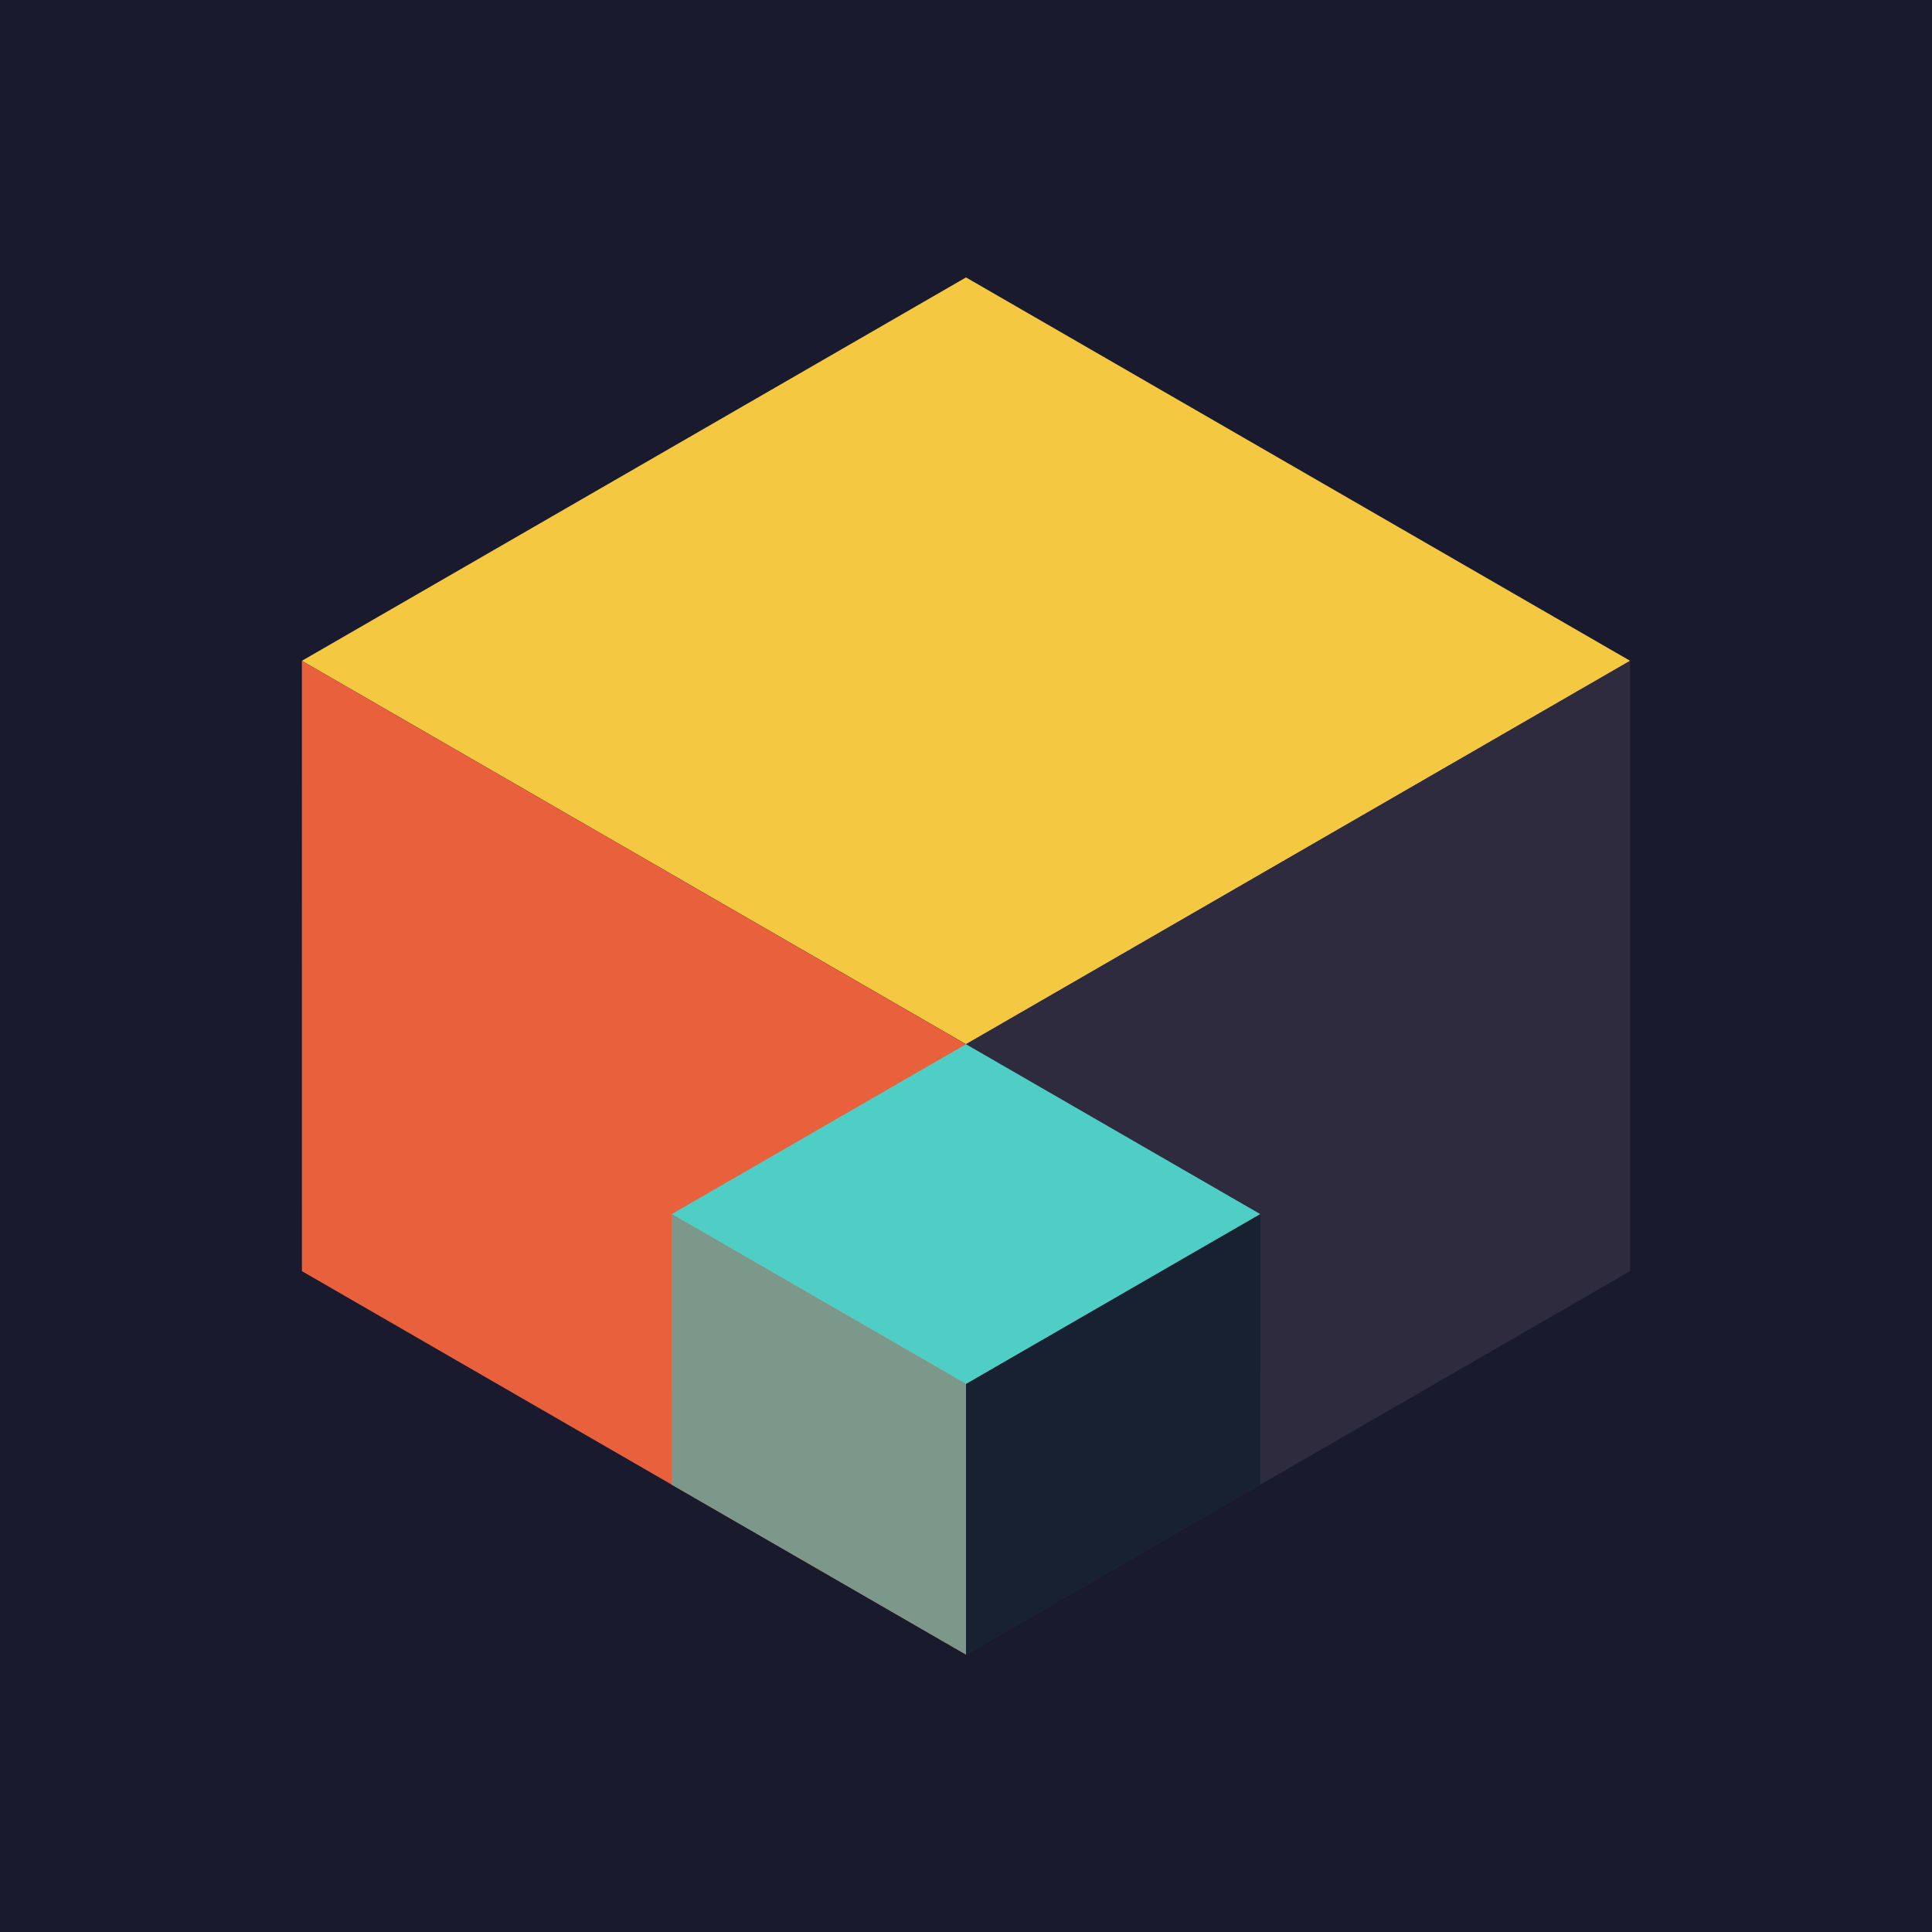
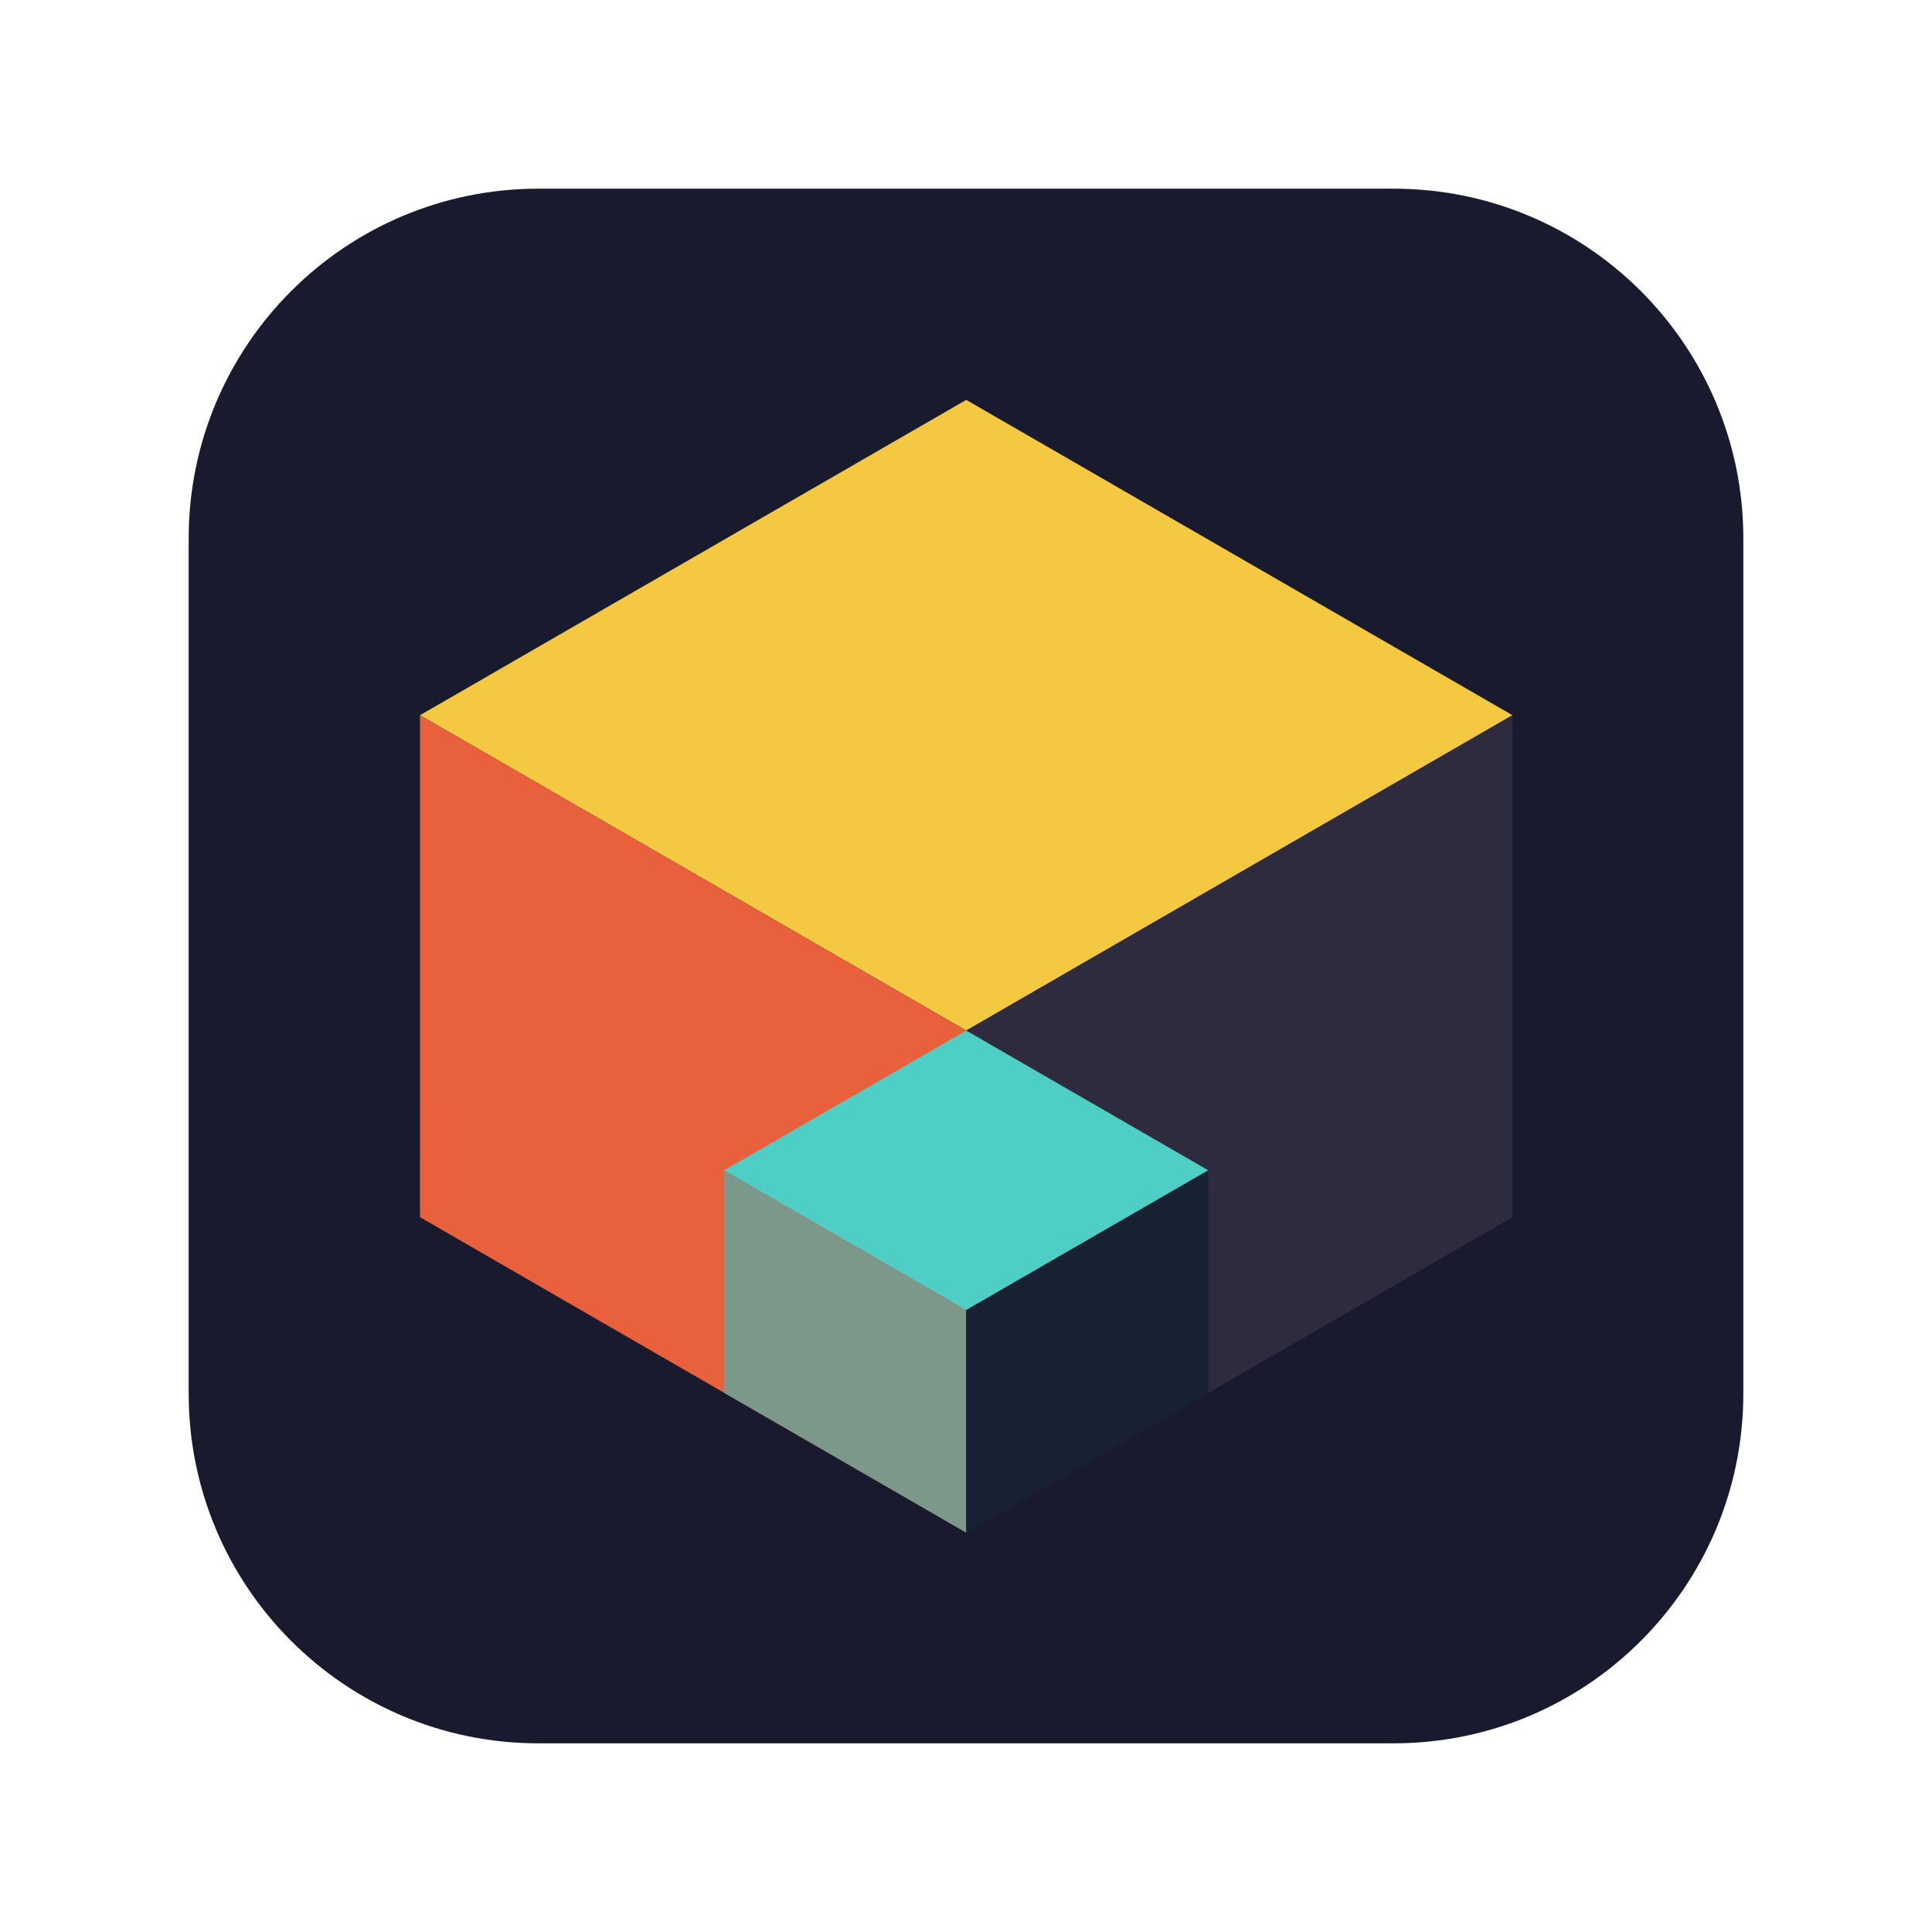
- <svg xmlns="http://www.w3.org/2000/svg" width="256" height="256" viewBox="0 0 256 256" fill="none">
-   <rect width="256" height="256" fill="#191A2E" />
-   <path d="M128 36.759L216 87.562L128 138.364L40 87.562L128 36.759Z" fill="#F4C841" />
-   <path d="M127.996 138.371L128 219.24L40.004 168.431L40 87.562L127.996 138.371Z" fill="#E9603C" />
-   <path d="M128.003 138.371L128 219.24L215.996 168.431L215.999 87.562L128.003 138.371Z" fill="#2E2B3E" />
-   <path d="M127.998 138.365L167 160.881L127.998 183.396L88.997 160.881L127.998 138.365Z" fill="#4FCEC5" />
-   <path d="M127.997 183.399L127.998 219.241L88.998 196.722L88.997 160.88L127.997 183.399Z" fill="#7C988A" />
-   <path d="M128 183.399L127.998 219.241L166.998 196.722L167 160.88L128 183.399Z" fill="#182132" />
+ <svg xmlns="http://www.w3.org/2000/svg" width="1024" height="1024" viewBox="0 0 1024 1024" fill="none">
+   <rect x="100" y="100" width="824" height="824" rx="185.4" ry="185.4" fill="#191A2E" />
+   <g transform="translate(91 91) scale(3.29)">
+     <path d="M128 36.759L216 87.562L128 138.364L40 87.562L128 36.759Z" fill="#F4C841" />
+     <path d="M127.996 138.371L128 219.24L40.004 168.431L40 87.562L127.996 138.371Z" fill="#E9603C" />
+     <path d="M128.003 138.371L128 219.24L215.996 168.431L215.999 87.562L128.003 138.371Z" fill="#2E2B3E" />
+     <path d="M127.998 138.365L167 160.881L127.998 183.396L88.997 160.881L127.998 138.365Z" fill="#4FCEC5" />
+     <path d="M127.997 183.399L127.998 219.241L88.998 196.722L88.997 160.88L127.997 183.399Z" fill="#7C988A" />
+     <path d="M128 183.399L127.998 219.241L166.998 196.722L167 160.88L128 183.399Z" fill="#182132" />
+   </g>
</svg>
